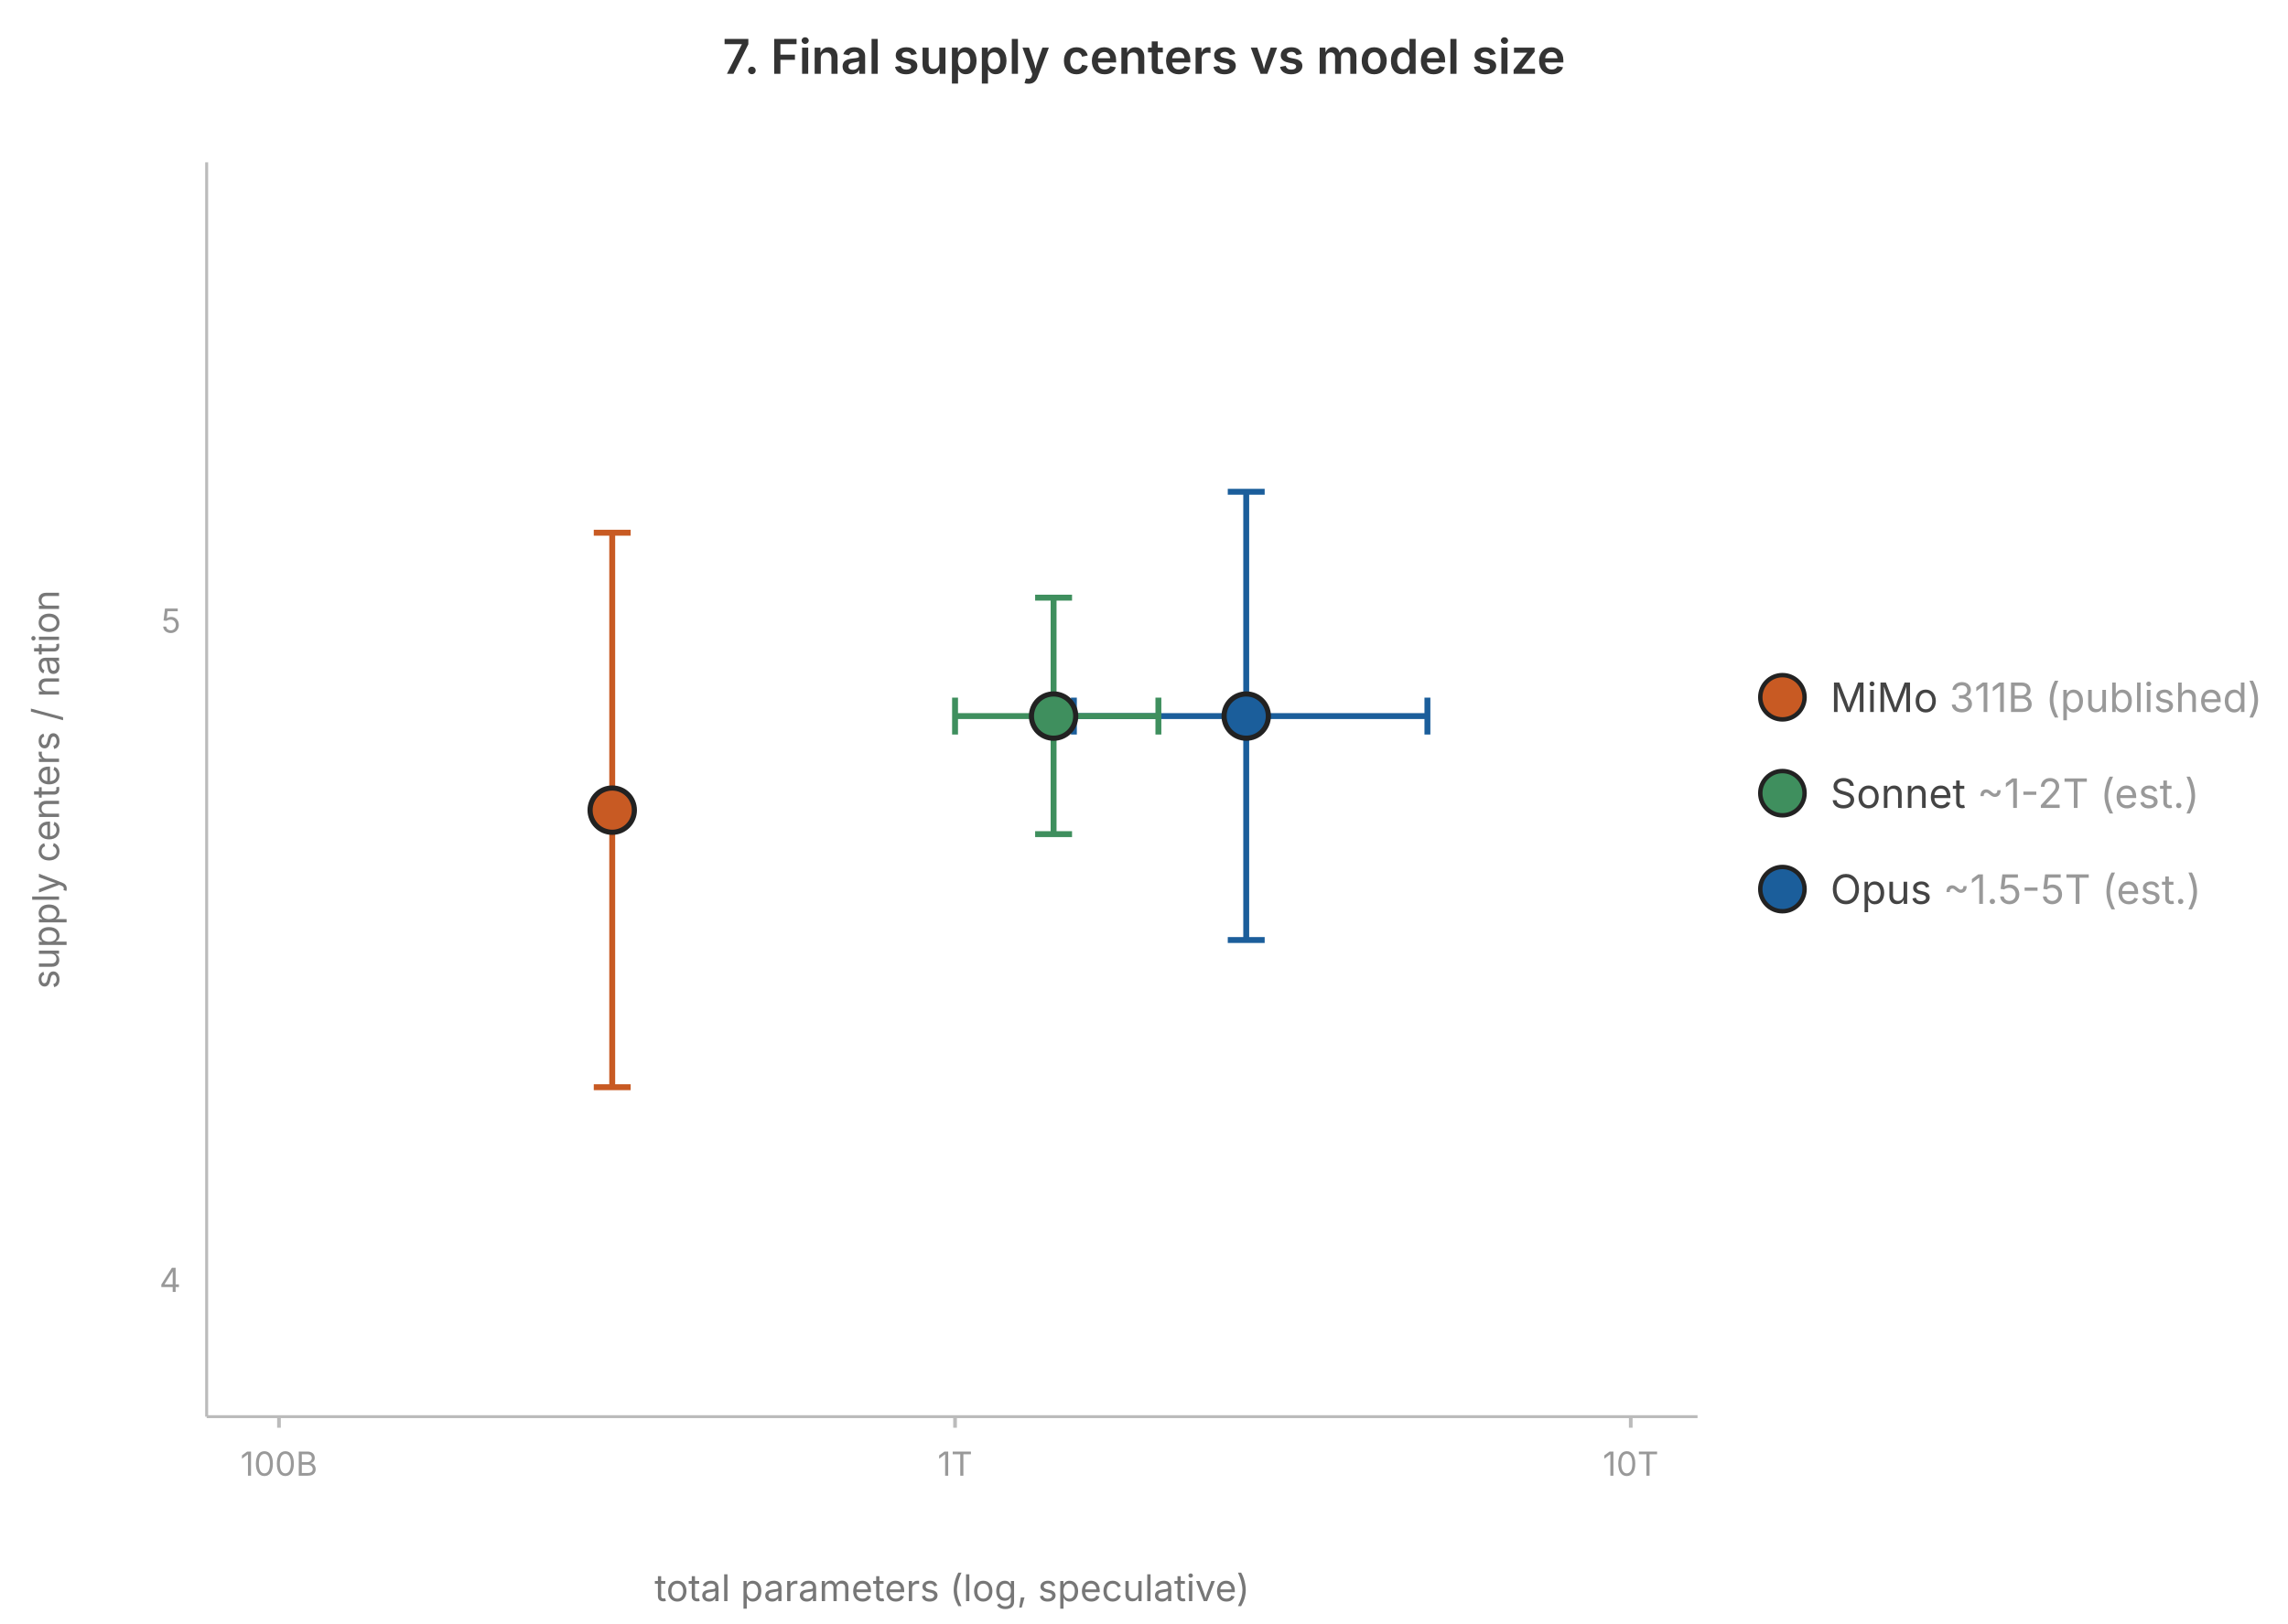
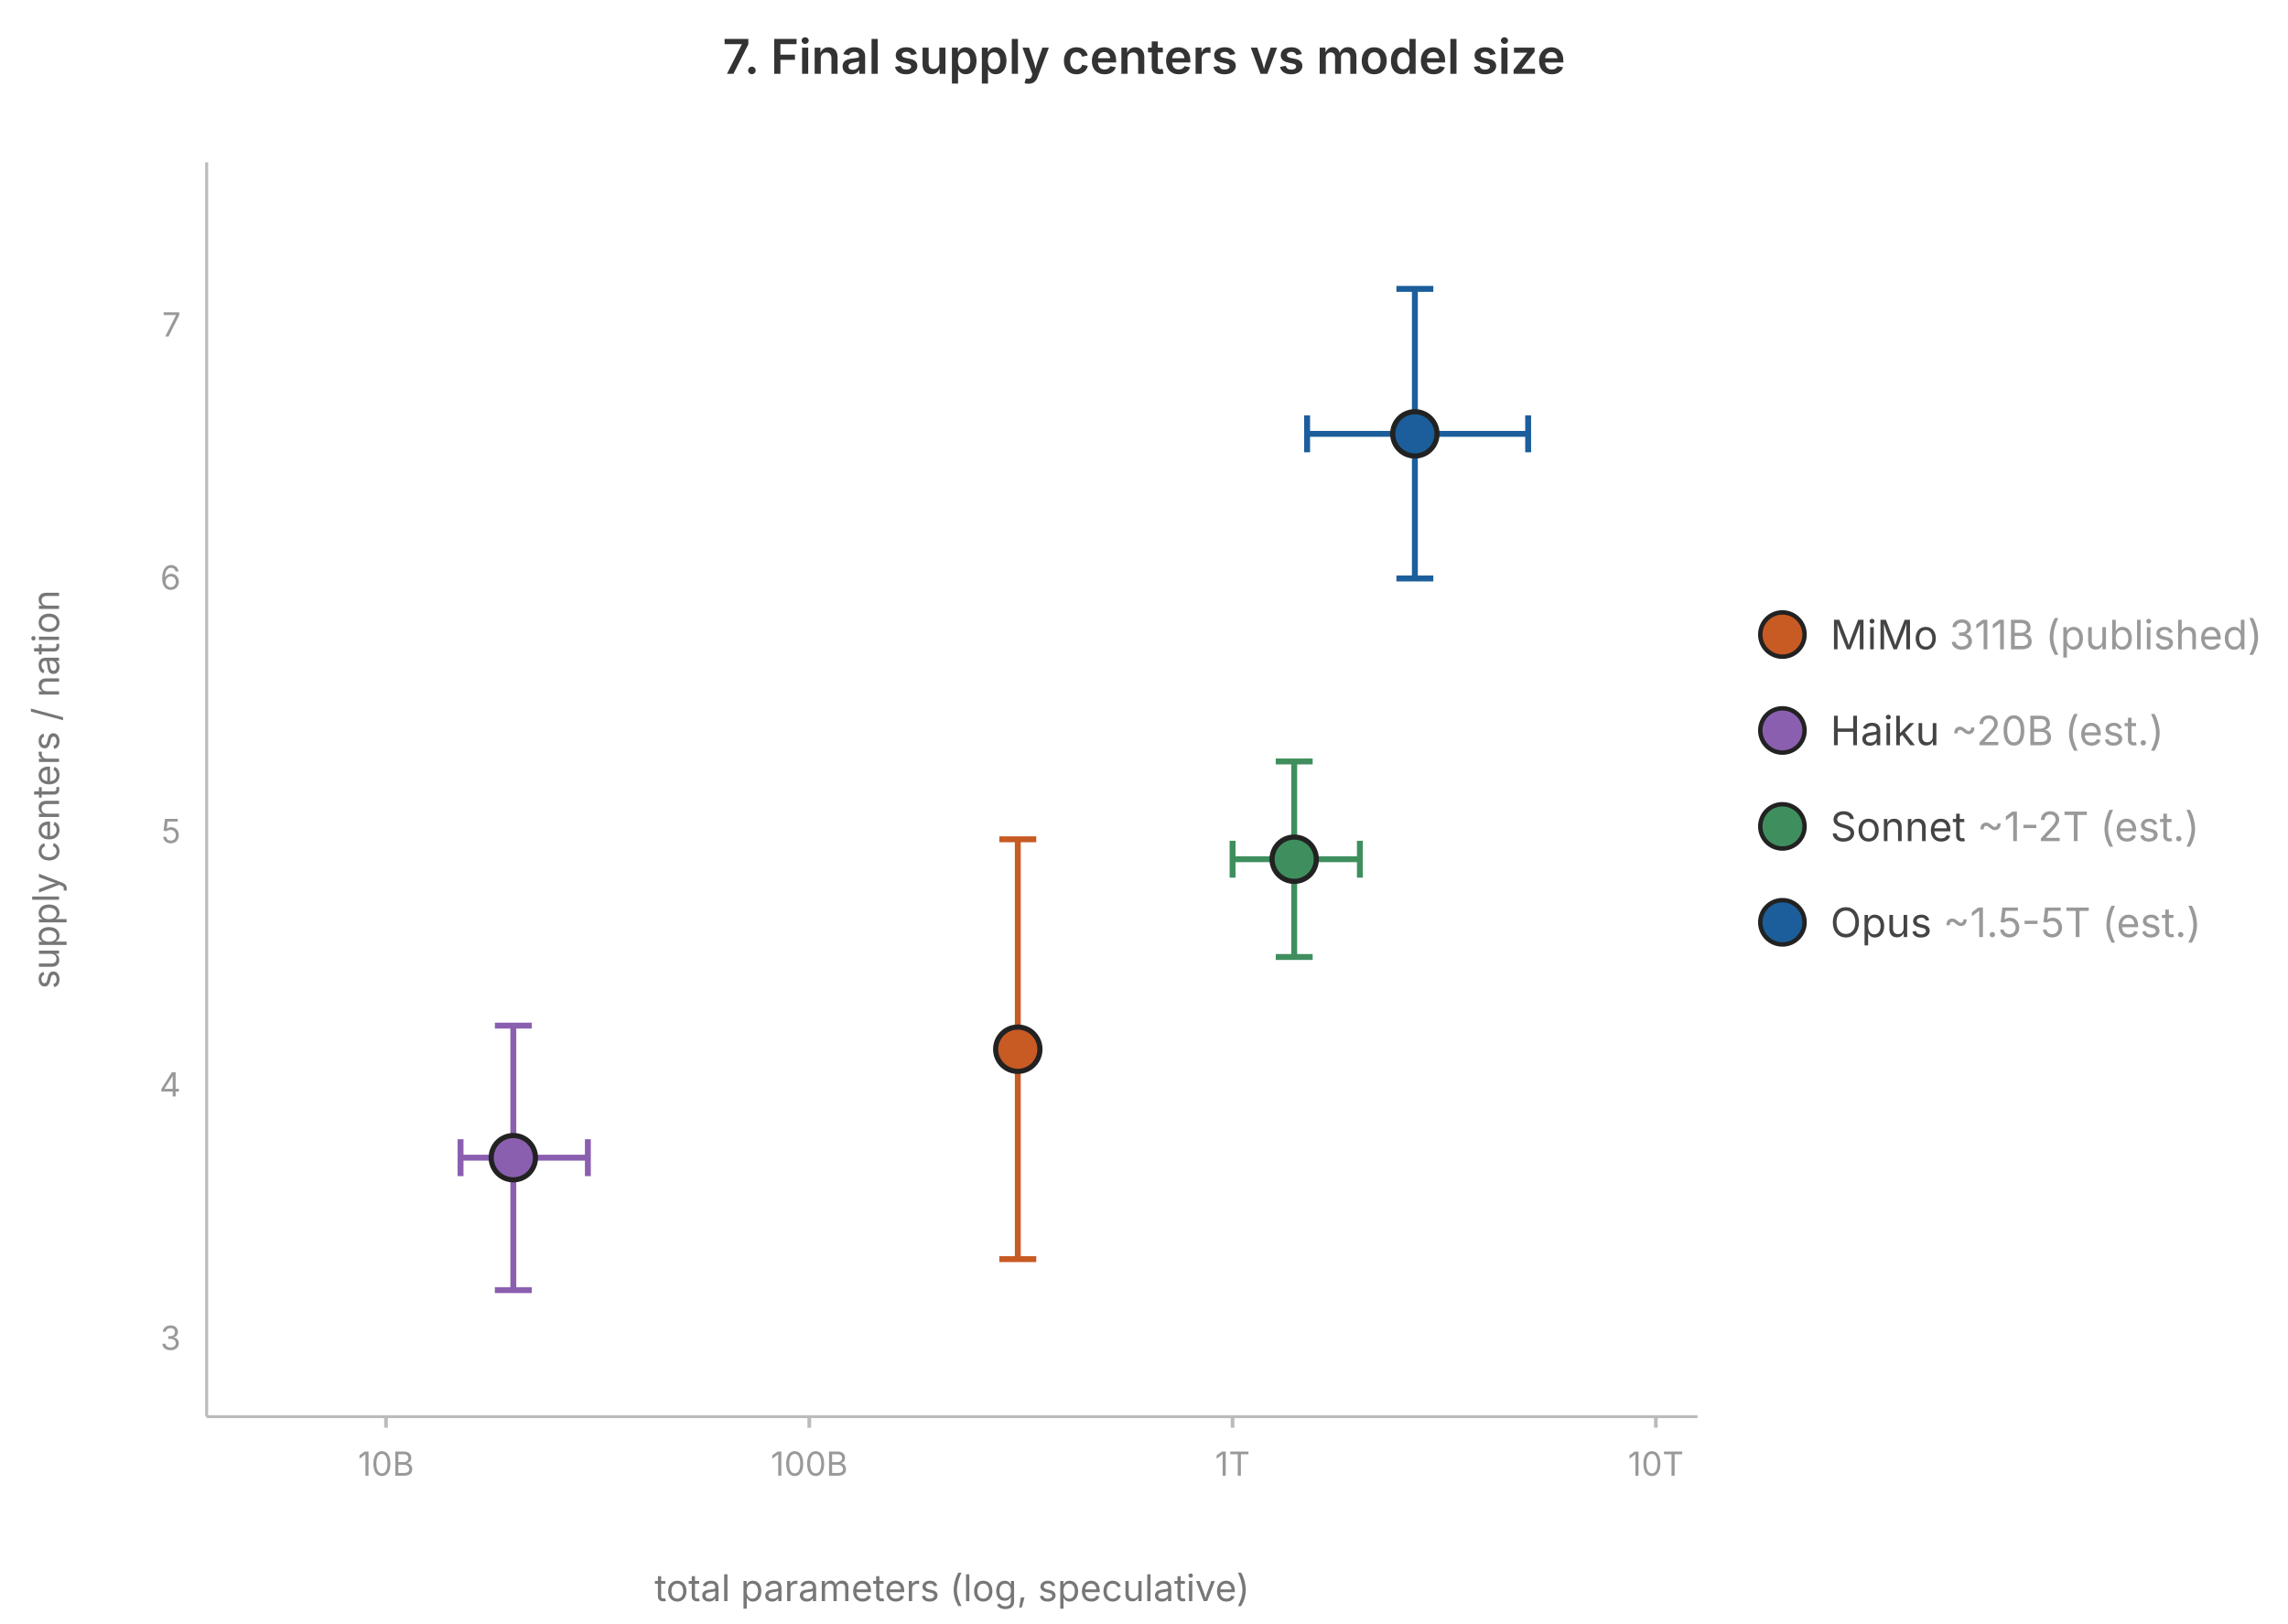
<svg xmlns="http://www.w3.org/2000/svg" viewBox="0 0 620 440" font-family="-apple-system, system-ui, sans-serif" width="620" height="440">
  <text x="310" y="20" text-anchor="middle" font-size="13" font-weight="600" fill="#333">7. Final supply centers vs model size</text>
  <line x1="56" y1="44" x2="56" y2="384" stroke="#bbb" stroke-width="0.8" />
  <line x1="56" y1="384" x2="460" y2="384" stroke="#bbb" stroke-width="0.8" />
-   <line x1="75.6" y1="384" x2="75.6" y2="387" stroke="#bbb" />
-   <text x="75.6" y="400" text-anchor="middle" font-size="9" fill="#999">100B</text>
-   <line x1="258.8" y1="384" x2="258.8" y2="387" stroke="#bbb" />
-   <text x="258.8" y="400" text-anchor="middle" font-size="9" fill="#999">1T</text>
-   <line x1="441.9" y1="384" x2="441.9" y2="387" stroke="#bbb" />
-   <text x="441.9" y="400" text-anchor="middle" font-size="9" fill="#999">10T</text>
-   <text x="49" y="350.2" text-anchor="end" font-size="9" fill="#999">4</text>
-   <text x="49" y="171.5" text-anchor="end" font-size="9" fill="#999">5</text>
+   <line x1="104.6" y1="384" x2="104.6" y2="387" stroke="#bbb" />
+   <text x="104.6" y="400" text-anchor="middle" font-size="9" fill="#999">10B</text>
+   <line x1="219.3" y1="384" x2="219.3" y2="387" stroke="#bbb" />
+   <text x="219.3" y="400" text-anchor="middle" font-size="9" fill="#999">100B</text>
+   <line x1="334.0" y1="384" x2="334.0" y2="387" stroke="#bbb" />
+   <text x="334.0" y="400" text-anchor="middle" font-size="9" fill="#999">1T</text>
+   <line x1="448.7" y1="384" x2="448.7" y2="387" stroke="#bbb" />
+   <text x="448.7" y="400" text-anchor="middle" font-size="9" fill="#999">10T</text>
+   <text x="49" y="365.9" text-anchor="end" font-size="9" fill="#999">3</text>
+   <text x="49" y="297.2" text-anchor="end" font-size="9" fill="#999">4</text>
+   <text x="49" y="228.5" text-anchor="end" font-size="9" fill="#999">5</text>
+   <text x="49" y="159.8" text-anchor="end" font-size="9" fill="#999">6</text>
+   <text x="49" y="91.2" text-anchor="end" font-size="9" fill="#999">7</text>
  <text x="258" y="434" text-anchor="middle" font-size="10" fill="#777">total parameters (log, speculative)</text>
  <text x="16" y="214" font-size="10" fill="#777" transform="rotate(-90 16 214)" text-anchor="middle">supply centers / nation</text>
-   <line x1="291.0" y1="194.1" x2="386.8" y2="194.1" stroke="#1b5e9b" stroke-width="1.6" />
-   <line x1="291.0" y1="189.1" x2="291.0" y2="199.1" stroke="#1b5e9b" stroke-width="1.6" />
-   <line x1="386.8" y1="189.1" x2="386.8" y2="199.1" stroke="#1b5e9b" stroke-width="1.6" />
-   <line x1="337.7" y1="254.8" x2="337.7" y2="133.3" stroke="#1b5e9b" stroke-width="1.6" />
-   <line x1="332.7" y1="254.8" x2="342.7" y2="254.8" stroke="#1b5e9b" stroke-width="1.6" />
-   <line x1="332.7" y1="133.3" x2="342.7" y2="133.3" stroke="#1b5e9b" stroke-width="1.6" />
-   <circle cx="337.7" cy="194.1" r="6" fill="#1b5e9b" stroke="#222" stroke-width="1.4" />
-   <line x1="258.8" y1="194.1" x2="313.9" y2="194.1" stroke="#3f8f5e" stroke-width="1.6" />
-   <line x1="258.8" y1="189.1" x2="258.8" y2="199.1" stroke="#3f8f5e" stroke-width="1.6" />
-   <line x1="313.9" y1="189.1" x2="313.9" y2="199.1" stroke="#3f8f5e" stroke-width="1.6" />
-   <line x1="285.5" y1="226.1" x2="285.5" y2="162.0" stroke="#3f8f5e" stroke-width="1.6" />
-   <line x1="280.5" y1="226.1" x2="290.5" y2="226.1" stroke="#3f8f5e" stroke-width="1.6" />
-   <line x1="280.5" y1="162.0" x2="290.5" y2="162.0" stroke="#3f8f5e" stroke-width="1.6" />
-   <circle cx="285.5" cy="194.1" r="6" fill="#3f8f5e" stroke="#222" stroke-width="1.4" />
-   <line x1="165.9" y1="294.7" x2="165.9" y2="144.4" stroke="#c85a23" stroke-width="1.6" />
-   <line x1="160.9" y1="294.7" x2="170.9" y2="294.7" stroke="#c85a23" stroke-width="1.6" />
-   <line x1="160.9" y1="144.4" x2="170.9" y2="144.4" stroke="#c85a23" stroke-width="1.6" />
-   <circle cx="165.9" cy="219.6" r="6" fill="#c85a23" stroke="#222" stroke-width="1.4" />
-   <circle cx="483" cy="189" r="6" fill="#c85a23" stroke="#222" stroke-width="1.2" />
-   <text x="496" y="193" font-size="11" fill="#444">MiMo <tspan fill="#999">311B (published)</tspan>
+   <line x1="354.2" y1="117.6" x2="414.1" y2="117.6" stroke="#1b5e9b" stroke-width="1.6" />
+   <line x1="354.2" y1="112.6" x2="354.2" y2="122.6" stroke="#1b5e9b" stroke-width="1.6" />
+   <line x1="414.1" y1="112.6" x2="414.1" y2="122.6" stroke="#1b5e9b" stroke-width="1.6" />
+   <line x1="383.4" y1="156.8" x2="383.4" y2="78.3" stroke="#1b5e9b" stroke-width="1.6" />
+   <line x1="378.4" y1="156.8" x2="388.4" y2="156.8" stroke="#1b5e9b" stroke-width="1.6" />
+   <line x1="378.4" y1="78.3" x2="388.4" y2="78.3" stroke="#1b5e9b" stroke-width="1.6" />
+   <circle cx="383.4" cy="117.6" r="6" fill="#1b5e9b" stroke="#222" stroke-width="1.4" />
+   <line x1="334.0" y1="232.9" x2="368.5" y2="232.9" stroke="#3f8f5e" stroke-width="1.6" />
+   <line x1="334.0" y1="227.9" x2="334.0" y2="237.9" stroke="#3f8f5e" stroke-width="1.6" />
+   <line x1="368.5" y1="227.9" x2="368.5" y2="237.9" stroke="#3f8f5e" stroke-width="1.6" />
+   <line x1="350.7" y1="259.4" x2="350.7" y2="206.4" stroke="#3f8f5e" stroke-width="1.6" />
+   <line x1="345.7" y1="259.4" x2="355.7" y2="259.4" stroke="#3f8f5e" stroke-width="1.6" />
+   <line x1="345.7" y1="206.4" x2="355.7" y2="206.4" stroke="#3f8f5e" stroke-width="1.6" />
+   <circle cx="350.7" cy="232.9" r="6" fill="#3f8f5e" stroke="#222" stroke-width="1.4" />
+   <line x1="124.8" y1="313.8" x2="159.3" y2="313.8" stroke="#8a5fb0" stroke-width="1.6" />
+   <line x1="124.8" y1="308.8" x2="124.8" y2="318.8" stroke="#8a5fb0" stroke-width="1.6" />
+   <line x1="159.3" y1="308.8" x2="159.3" y2="318.8" stroke="#8a5fb0" stroke-width="1.6" />
+   <line x1="139.1" y1="349.7" x2="139.1" y2="278.0" stroke="#8a5fb0" stroke-width="1.6" />
+   <line x1="134.1" y1="349.7" x2="144.1" y2="349.7" stroke="#8a5fb0" stroke-width="1.6" />
+   <line x1="134.1" y1="278.0" x2="144.1" y2="278.0" stroke="#8a5fb0" stroke-width="1.6" />
+   <circle cx="139.1" cy="313.8" r="6" fill="#8a5fb0" stroke="#222" stroke-width="1.4" />
+   <line x1="275.8" y1="341.3" x2="275.8" y2="227.5" stroke="#c85a23" stroke-width="1.6" />
+   <line x1="270.8" y1="341.3" x2="280.8" y2="341.3" stroke="#c85a23" stroke-width="1.6" />
+   <line x1="270.8" y1="227.5" x2="280.8" y2="227.5" stroke="#c85a23" stroke-width="1.6" />
+   <circle cx="275.8" cy="284.4" r="6" fill="#c85a23" stroke="#222" stroke-width="1.4" />
+   <circle cx="483" cy="172" r="6" fill="#c85a23" stroke="#222" stroke-width="1.2" />
+   <text x="496" y="176" font-size="11" fill="#444">MiMo <tspan fill="#999">311B (published)</tspan>
  </text>
-   <circle cx="483" cy="215" r="6" fill="#3f8f5e" stroke="#222" stroke-width="1.2" />
-   <text x="496" y="219" font-size="11" fill="#444">Sonnet <tspan fill="#999">~1-2T (est.)</tspan>
+   <circle cx="483" cy="198" r="6" fill="#8a5fb0" stroke="#222" stroke-width="1.2" />
+   <text x="496" y="202" font-size="11" fill="#444">Haiku <tspan fill="#999">~20B (est.)</tspan>
  </text>
-   <circle cx="483" cy="241" r="6" fill="#1b5e9b" stroke="#222" stroke-width="1.2" />
-   <text x="496" y="245" font-size="11" fill="#444">Opus <tspan fill="#999">~1.5-5T (est.)</tspan>
+   <circle cx="483" cy="224" r="6" fill="#3f8f5e" stroke="#222" stroke-width="1.2" />
+   <text x="496" y="228" font-size="11" fill="#444">Sonnet <tspan fill="#999">~1-2T (est.)</tspan>
+   </text>
+   <circle cx="483" cy="250" r="6" fill="#1b5e9b" stroke="#222" stroke-width="1.2" />
+   <text x="496" y="254" font-size="11" fill="#444">Opus <tspan fill="#999">~1.5-5T (est.)</tspan>
  </text>
</svg>
